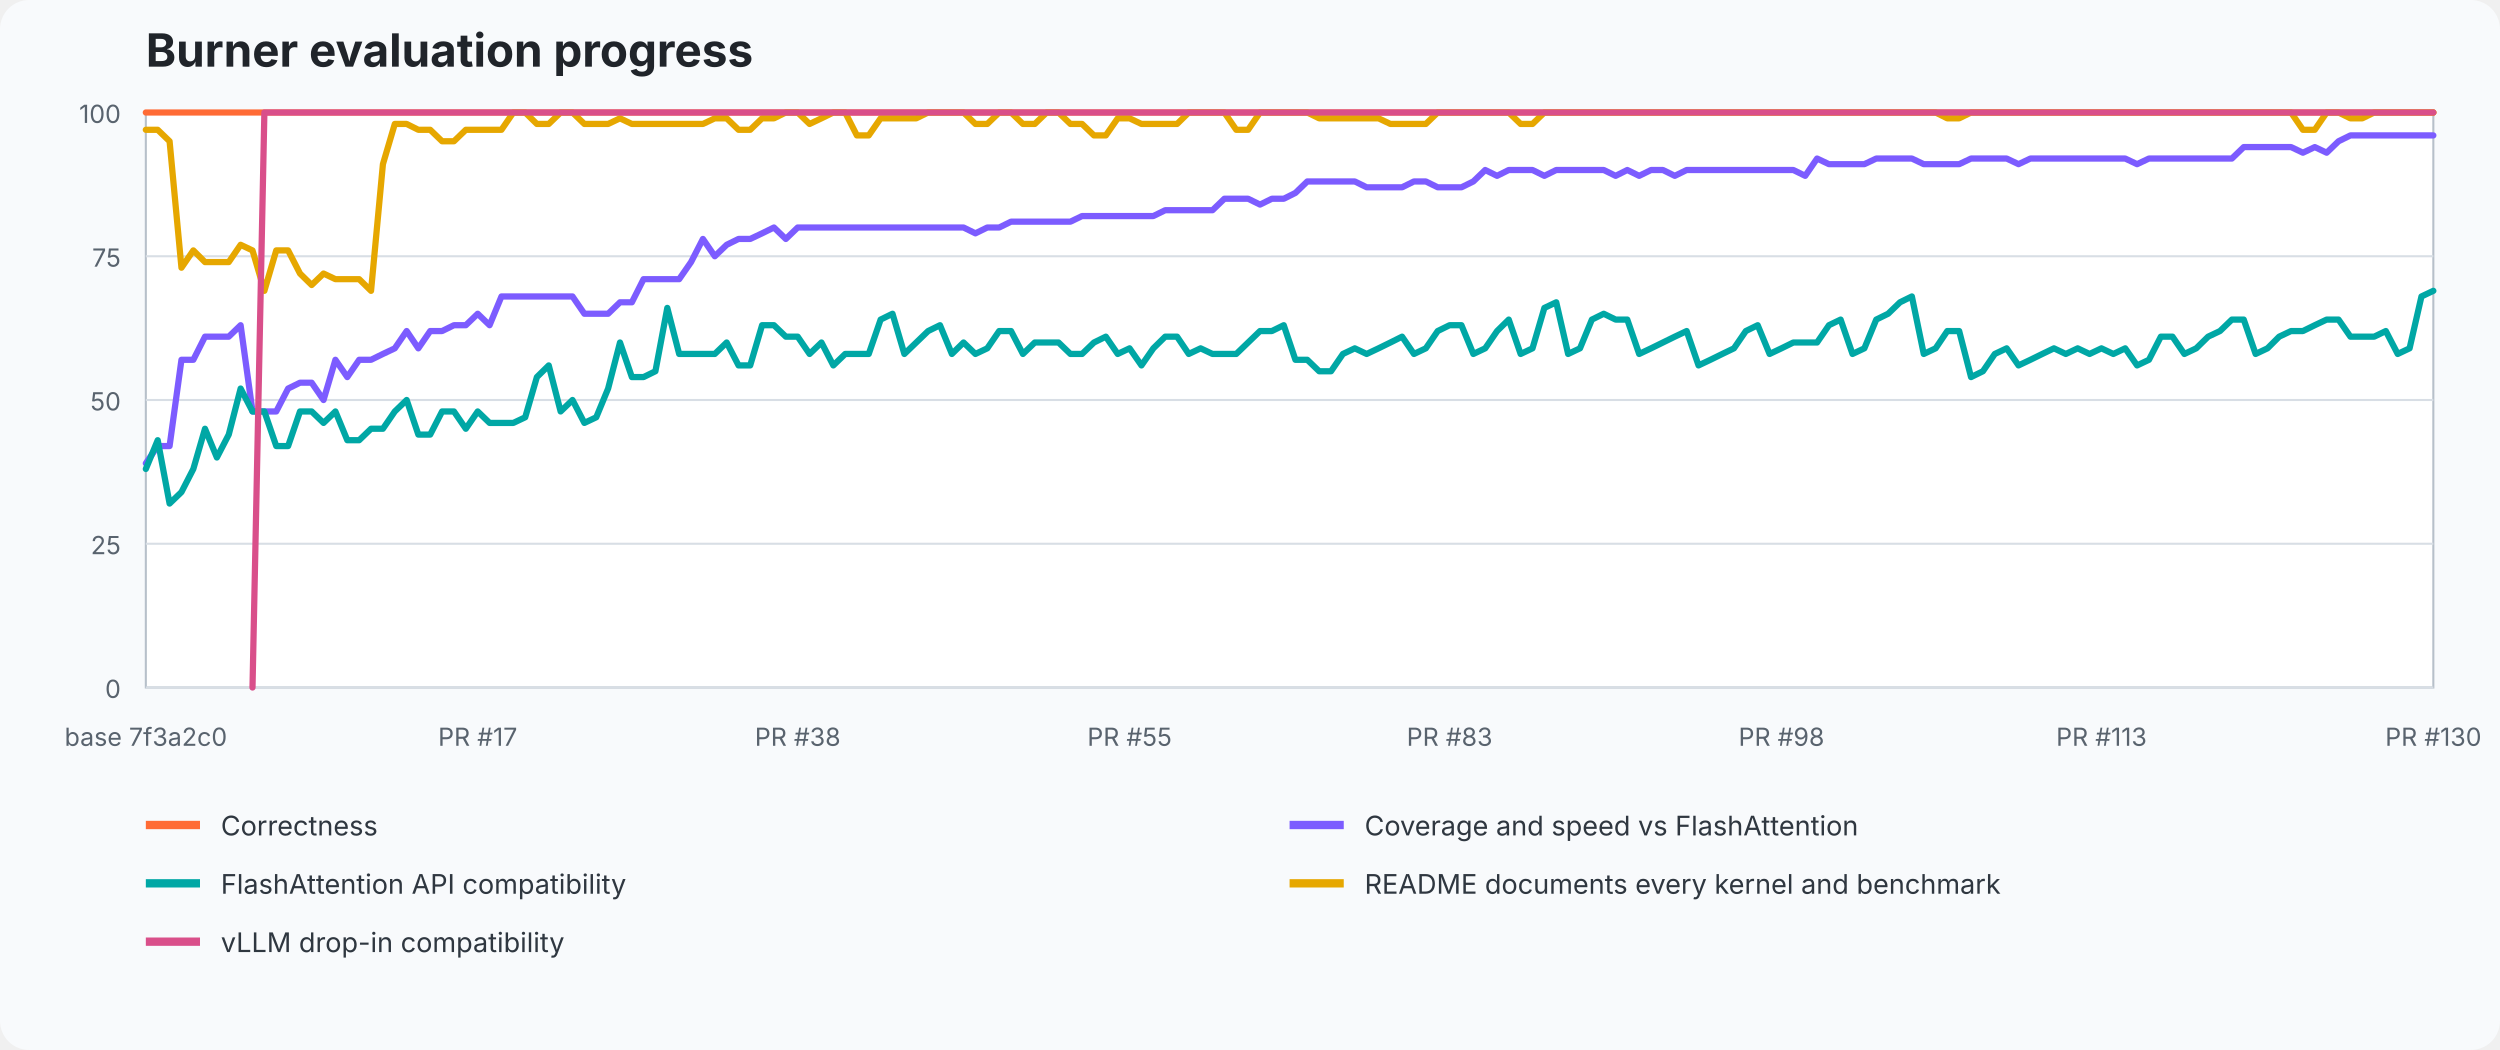
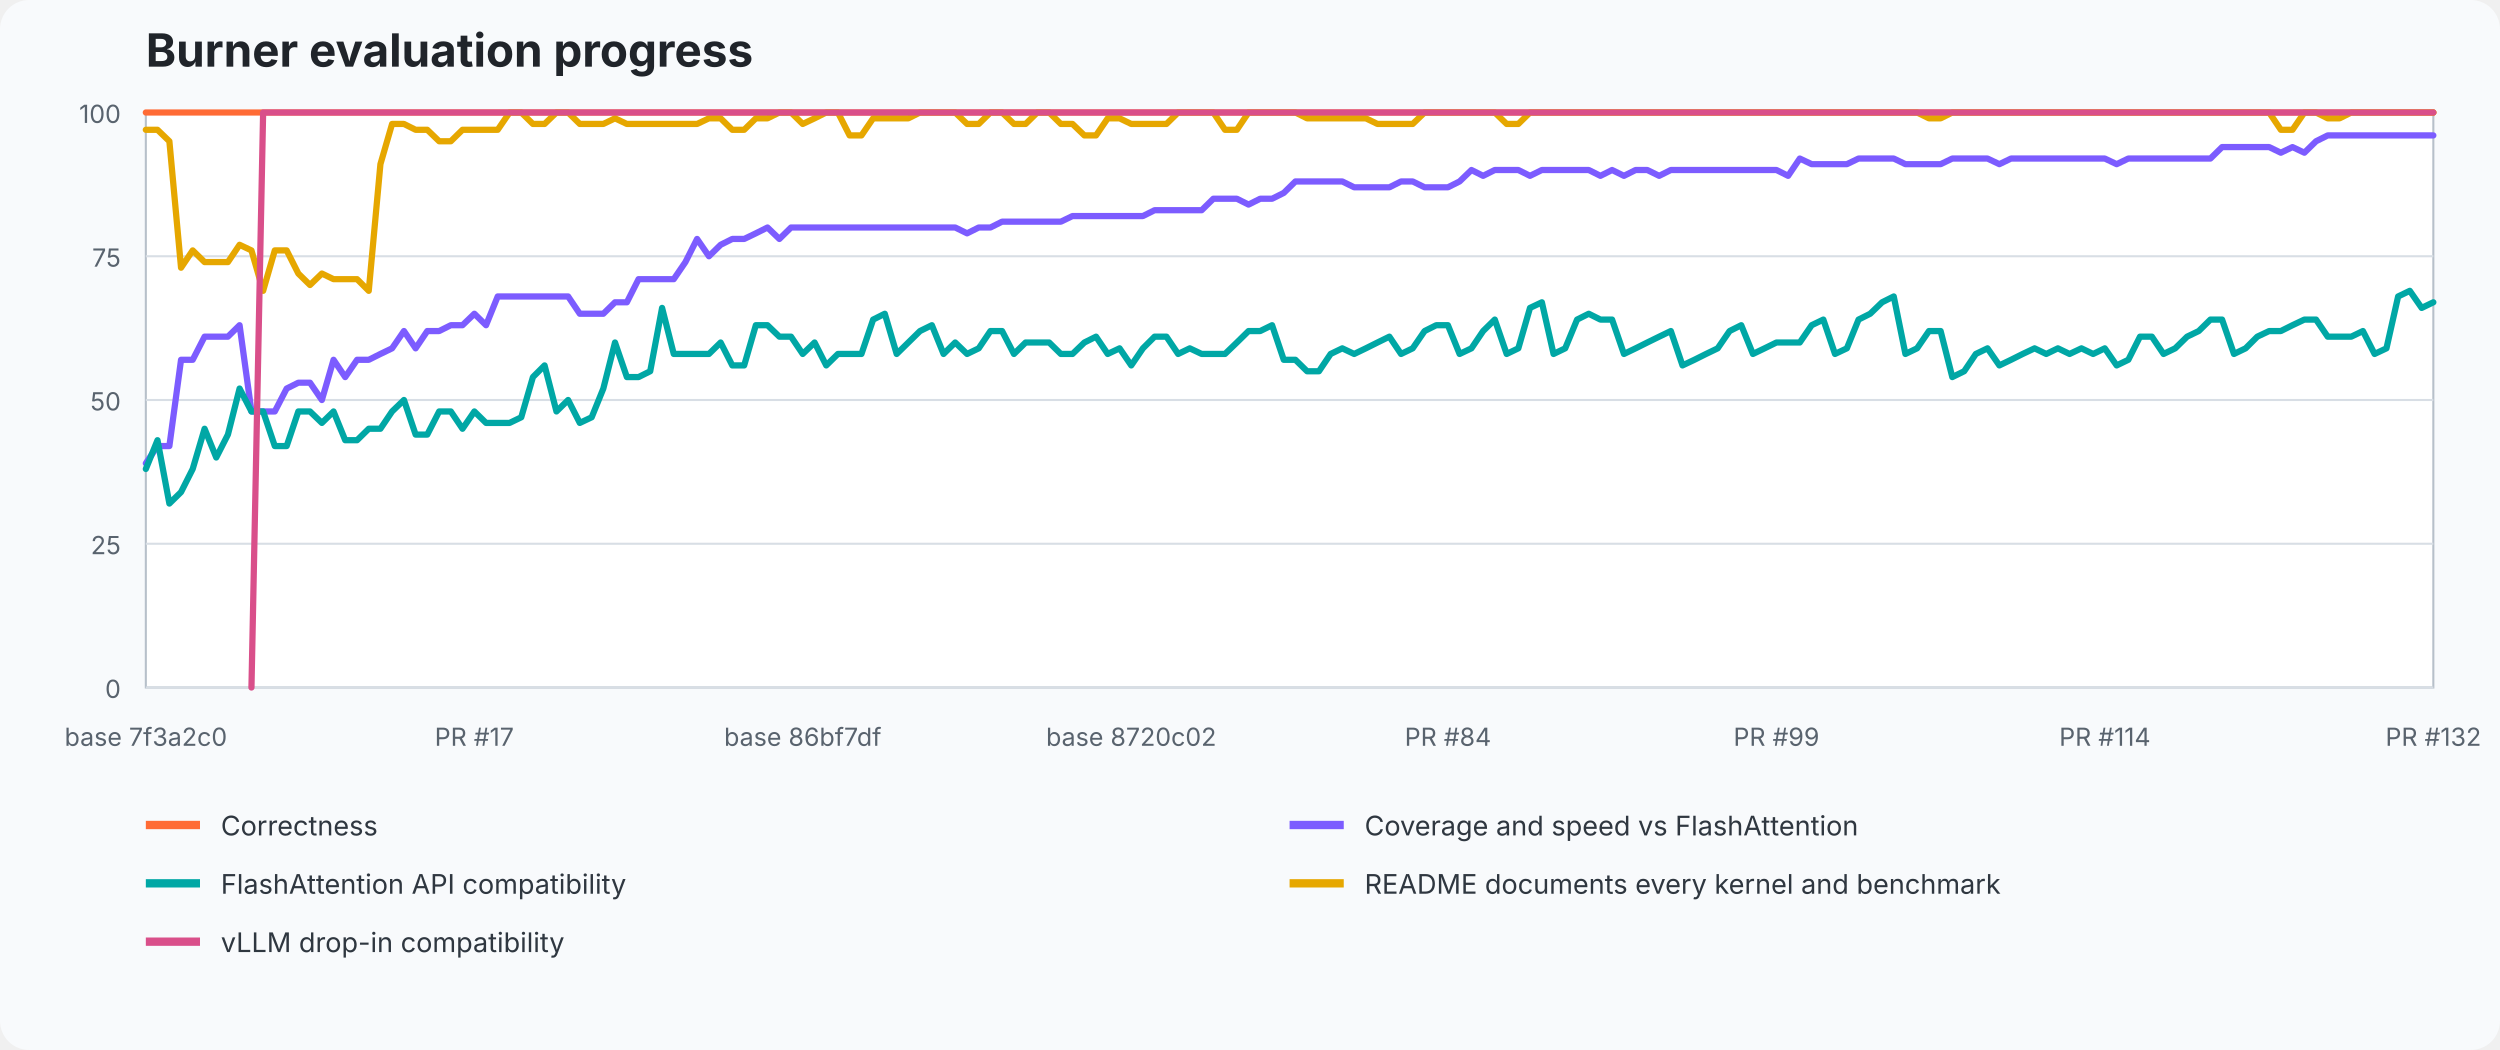
<svg xmlns="http://www.w3.org/2000/svg" width="1200" height="504" viewBox="0 0 1200 504" role="img" aria-labelledby="title desc">
  <style>text{font-family:ui-sans-serif,system-ui,-apple-system,BlinkMacSystemFont,"Segoe UI",sans-serif}.title{font-size:22px;font-weight:700;fill:#20242a}.axis{font-size:12px;fill:#59636e}.legend{font-size:13px;fill:#2f3740}.grid{stroke:#d8dee5;stroke-width:1}.plot{fill:#fff;stroke:#b7c0ca}</style>
  <rect width="100%" height="100%" fill="#f8fafc" rx="14" />
  <text x="70" y="32" class="title">Burner evaluation progress</text>
  <rect x="70" y="54" width="1098" height="276" class="plot" />
  <line x1="70" y1="330" x2="1168" y2="330" class="grid" />
  <text x="58" y="335" text-anchor="end" class="axis">0</text>
  <line x1="70" y1="261" x2="1168" y2="261" class="grid" />
  <text x="58" y="266" text-anchor="end" class="axis">25</text>
  <line x1="70" y1="192" x2="1168" y2="192" class="grid" />
  <text x="58" y="197" text-anchor="end" class="axis">50</text>
  <line x1="70" y1="123" x2="1168" y2="123" class="grid" />
  <text x="58" y="128" text-anchor="end" class="axis">75</text>
  <line x1="70" y1="54" x2="1168" y2="54" class="grid" />
  <text x="58" y="59" text-anchor="end" class="axis">100</text>
-   <polyline points="70.0,54.0 75.7,54.0 81.4,54.0 87.1,54.0 92.8,54.0 98.4,54.0 104.1,54.0 109.8,54.0 115.5,54.0 121.2,54.0 126.9,54.0 132.6,54.0 138.3,54.0 144.0,54.0 149.6,54.0 155.3,54.0 161.0,54.0 166.7,54.0 172.4,54.0 178.1,54.0 183.8,54.0 189.5,54.0 195.2,54.0 200.8,54.0 206.5,54.0 212.2,54.0 217.9,54.0 223.6,54.0 229.3,54.0 235.0,54.0 240.7,54.0 246.4,54.0 252.1,54.0 257.7,54.0 263.4,54.0 269.1,54.0 274.8,54.0 280.5,54.0 286.2,54.0 291.9,54.0 297.6,54.0 303.3,54.0 308.9,54.0 314.6,54.0 320.3,54.0 326.0,54.0 331.7,54.0 337.4,54.0 343.1,54.0 348.8,54.0 354.5,54.0 360.1,54.0 365.8,54.0 371.5,54.0 377.2,54.0 382.9,54.0 388.6,54.0 394.3,54.0 400.0,54.0 405.7,54.0 411.3,54.0 417.0,54.0 422.7,54.0 428.4,54.0 434.1,54.0 439.8,54.0 445.5,54.0 451.2,54.0 456.9,54.0 462.5,54.0 468.2,54.0 473.9,54.0 479.6,54.0 485.3,54.0 491.0,54.0 496.7,54.0 502.4,54.0 508.1,54.0 513.8,54.0 519.4,54.0 525.1,54.0 530.8,54.0 536.5,54.0 542.2,54.0 547.9,54.0 553.6,54.0 559.3,54.0 565.0,54.0 570.6,54.0 576.3,54.0 582.0,54.0 587.7,54.0 593.4,54.0 599.1,54.0 604.8,54.0 610.5,54.0 616.2,54.0 621.8,54.0 627.5,54.0 633.2,54.0 638.9,54.0 644.6,54.0 650.3,54.0 656.0,54.0 661.7,54.0 667.4,54.0 673.0,54.0 678.7,54.0 684.4,54.0 690.1,54.0 695.8,54.0 701.5,54.0 707.2,54.0 712.9,54.0 718.6,54.0 724.2,54.0 729.9,54.0 735.6,54.0 741.3,54.0 747.0,54.0 752.7,54.0 758.4,54.0 764.1,54.0 769.8,54.0 775.5,54.0 781.1,54.0 786.8,54.0 792.5,54.0 798.2,54.0 803.9,54.0 809.6,54.0 815.3,54.0 821.0,54.0 826.7,54.0 832.3,54.0 838.0,54.0 843.7,54.0 849.4,54.0 855.1,54.0 860.8,54.0 866.5,54.0 872.2,54.0 877.9,54.0 883.5,54.0 889.2,54.0 894.9,54.0 900.6,54.0 906.3,54.0 912.0,54.0 917.7,54.0 923.4,54.0 929.1,54.0 934.7,54.0 940.4,54.0 946.1,54.0 951.8,54.0 957.5,54.0 963.2,54.0 968.9,54.0 974.6,54.0 980.3,54.0 985.9,54.0 991.6,54.0 997.3,54.0 1003.0,54.0 1008.7,54.0 1014.4,54.0 1020.1,54.0 1025.8,54.0 1031.5,54.0 1037.2,54.0 1042.8,54.0 1048.5,54.0 1054.2,54.0 1059.9,54.0 1065.6,54.0 1071.3,54.0 1077.0,54.0 1082.7,54.0 1088.4,54.0 1094.0,54.0 1099.7,54.0 1105.4,54.0 1111.1,54.0 1116.8,54.0 1122.5,54.0 1128.2,54.0 1133.9,54.0 1139.6,54.0 1145.2,54.0 1150.9,54.0 1156.6,54.0 1162.3,54.0 1168.0,54.0" fill="none" stroke="#ff6b35" stroke-width="3" stroke-linejoin="round" stroke-linecap="round" />
-   <polyline points="70.0,222.4 75.7,214.1 81.4,214.1 87.1,172.7 92.8,172.7 98.4,161.6 104.1,161.6 109.8,161.6 115.5,156.1 121.2,197.5 126.9,197.5 132.6,197.5 138.3,186.5 144.0,183.7 149.6,183.7 155.3,192.0 161.0,172.7 166.7,181.0 172.4,172.7 178.1,172.7 183.8,169.9 189.5,167.2 195.2,158.9 200.8,167.2 206.5,158.9 212.2,158.9 217.9,156.1 223.6,156.1 229.3,150.6 235.0,156.1 240.7,142.3 246.4,142.3 252.1,142.3 257.7,142.3 263.4,142.3 269.1,142.3 274.8,142.3 280.5,150.6 286.2,150.6 291.9,150.6 297.6,145.1 303.3,145.1 308.9,134.0 314.6,134.0 320.3,134.0 326.0,134.0 331.7,125.8 337.4,114.7 343.1,123.0 348.8,117.5 354.5,114.7 360.1,114.7 365.8,112.0 371.5,109.2 377.2,114.7 382.9,109.2 388.6,109.2 394.3,109.2 400.0,109.2 405.7,109.2 411.3,109.2 417.0,109.2 422.7,109.2 428.4,109.2 434.1,109.2 439.8,109.2 445.5,109.2 451.2,109.2 456.9,109.2 462.5,109.2 468.2,112.0 473.9,109.2 479.6,109.2 485.3,106.4 491.0,106.4 496.7,106.4 502.4,106.4 508.1,106.4 513.8,106.4 519.4,103.7 525.1,103.7 530.8,103.7 536.5,103.7 542.2,103.7 547.9,103.7 553.6,103.7 559.3,100.9 565.0,100.9 570.6,100.9 576.3,100.9 582.0,100.9 587.7,95.4 593.4,95.4 599.1,95.4 604.8,98.2 610.5,95.4 616.2,95.4 621.8,92.6 627.5,87.1 633.2,87.1 638.9,87.1 644.6,87.1 650.3,87.1 656.0,89.9 661.7,89.9 667.4,89.9 673.0,89.9 678.7,87.1 684.4,87.1 690.1,89.9 695.8,89.9 701.5,89.9 707.2,87.1 712.9,81.6 718.6,84.4 724.2,81.6 729.9,81.6 735.6,81.6 741.3,84.4 747.0,81.6 752.7,81.6 758.4,81.6 764.1,81.6 769.8,81.6 775.5,84.4 781.1,81.6 786.8,84.4 792.5,81.6 798.2,81.6 803.9,84.4 809.6,81.6 815.3,81.6 821.0,81.6 826.7,81.6 832.3,81.6 838.0,81.6 843.7,81.6 849.4,81.6 855.1,81.6 860.8,81.6 866.5,84.4 872.2,76.1 877.9,78.8 883.5,78.8 889.2,78.8 894.9,78.8 900.6,76.1 906.3,76.1 912.0,76.1 917.7,76.1 923.4,78.8 929.1,78.8 934.7,78.8 940.4,78.8 946.1,76.1 951.8,76.1 957.5,76.1 963.2,76.1 968.9,78.8 974.6,76.1 980.3,76.1 985.9,76.1 991.6,76.1 997.3,76.1 1003.0,76.1 1008.7,76.1 1014.4,76.1 1020.1,76.1 1025.8,78.8 1031.5,76.1 1037.2,76.1 1042.8,76.1 1048.5,76.1 1054.2,76.1 1059.9,76.1 1065.6,76.1 1071.3,76.1 1077.0,70.6 1082.7,70.6 1088.4,70.6 1094.0,70.6 1099.7,70.6 1105.4,73.3 1111.1,70.6 1116.8,73.3 1122.5,67.8 1128.2,65.0 1133.9,65.0 1139.6,65.0 1145.2,65.0 1150.9,65.0 1156.6,65.0 1162.3,65.0 1168.0,65.0" fill="none" stroke="#7c5cff" stroke-width="3" stroke-linejoin="round" stroke-linecap="round" />
-   <polyline points="70.0,225.1 75.7,211.3 81.4,241.7 87.1,236.2 92.8,225.1 98.4,205.8 104.1,219.6 109.8,208.6 115.5,186.5 121.2,197.5 126.9,197.5 132.6,214.1 138.3,214.1 144.0,197.5 149.6,197.5 155.3,203.0 161.0,197.5 166.7,211.3 172.4,211.3 178.1,205.8 183.8,205.8 189.5,197.5 195.2,192.0 200.8,208.6 206.5,208.6 212.2,197.5 217.9,197.5 223.6,205.8 229.3,197.5 235.0,203.0 240.7,203.0 246.4,203.0 252.1,200.3 257.7,181.0 263.4,175.4 269.1,197.5 274.8,192.0 280.5,203.0 286.2,200.3 291.9,186.5 297.6,164.4 303.3,181.0 308.9,181.0 314.6,178.2 320.3,147.8 326.0,169.9 331.7,169.9 337.4,169.9 343.1,169.9 348.8,164.4 354.5,175.4 360.1,175.4 365.8,156.1 371.5,156.1 377.2,161.6 382.9,161.6 388.6,169.9 394.3,164.4 400.0,175.4 405.7,169.9 411.3,169.9 417.0,169.9 422.7,153.4 428.4,150.6 434.1,169.9 439.8,164.4 445.5,158.9 451.2,156.1 456.9,169.9 462.5,164.4 468.2,169.9 473.9,167.2 479.6,158.9 485.3,158.9 491.0,169.9 496.7,164.4 502.4,164.4 508.1,164.4 513.8,169.9 519.4,169.9 525.1,164.4 530.8,161.6 536.5,169.9 542.2,167.2 547.9,175.4 553.6,167.2 559.3,161.6 565.0,161.6 570.6,169.9 576.3,167.2 582.0,169.9 587.7,169.9 593.4,169.9 599.1,164.4 604.8,158.9 610.5,158.9 616.2,156.1 621.8,172.7 627.5,172.7 633.2,178.2 638.9,178.2 644.6,169.9 650.3,167.2 656.0,169.9 661.7,167.2 667.4,164.4 673.0,161.6 678.7,169.9 684.4,167.2 690.1,158.9 695.8,156.1 701.5,156.1 707.2,169.9 712.9,167.2 718.6,158.9 724.2,153.4 729.9,169.9 735.6,167.2 741.3,147.8 747.0,145.1 752.7,169.9 758.4,167.2 764.1,153.4 769.8,150.6 775.5,153.4 781.1,153.4 786.8,169.9 792.5,167.2 798.2,164.4 803.9,161.6 809.6,158.9 815.3,175.4 821.0,172.7 826.7,169.9 832.3,167.2 838.0,158.9 843.7,156.1 849.4,169.9 855.1,167.2 860.8,164.4 866.5,164.4 872.2,164.4 877.9,156.1 883.5,153.4 889.2,169.9 894.9,167.2 900.6,153.4 906.3,150.6 912.0,145.1 917.7,142.3 923.4,169.9 929.1,167.2 934.7,158.9 940.4,158.9 946.1,181.0 951.8,178.2 957.5,169.9 963.2,167.2 968.9,175.4 974.6,172.7 980.3,169.9 985.9,167.2 991.6,169.9 997.3,167.2 1003.0,169.9 1008.7,167.2 1014.4,169.9 1020.1,167.2 1025.8,175.4 1031.5,172.7 1037.2,161.6 1042.8,161.6 1048.5,169.9 1054.2,167.2 1059.9,161.6 1065.6,158.9 1071.3,153.4 1077.0,153.4 1082.7,169.9 1088.4,167.2 1094.0,161.6 1099.7,158.9 1105.4,158.9 1111.1,156.1 1116.8,153.4 1122.5,153.4 1128.2,161.6 1133.9,161.6 1139.6,161.6 1145.2,158.9 1150.9,169.9 1156.6,167.2 1162.3,142.3 1168.0,139.6" fill="none" stroke="#00a7a5" stroke-width="3" stroke-linejoin="round" stroke-linecap="round" />
-   <polyline points="70.0,62.3 75.7,62.3 81.4,67.8 87.1,128.5 92.8,120.2 98.4,125.8 104.1,125.8 109.8,125.8 115.5,117.5 121.2,120.2 126.9,139.6 132.6,120.2 138.3,120.2 144.0,131.3 149.6,136.8 155.3,131.3 161.0,134.0 166.7,134.0 172.4,134.0 178.1,139.6 183.8,78.8 189.5,59.5 195.2,59.5 200.8,62.3 206.5,62.3 212.2,67.8 217.9,67.8 223.6,62.3 229.3,62.3 235.0,62.3 240.7,62.3 246.4,54.0 252.1,54.0 257.7,59.5 263.4,59.5 269.1,54.0 274.8,54.0 280.5,59.5 286.2,59.5 291.9,59.5 297.6,56.8 303.3,59.5 308.9,59.5 314.6,59.5 320.3,59.5 326.0,59.5 331.7,59.5 337.4,59.5 343.1,56.8 348.8,56.8 354.5,62.3 360.1,62.3 365.8,56.8 371.5,56.8 377.2,54.0 382.9,54.0 388.6,59.5 394.3,56.8 400.0,54.0 405.7,54.0 411.3,65.0 417.0,65.0 422.7,56.8 428.4,56.8 434.1,56.8 439.8,56.8 445.5,54.0 451.2,54.0 456.9,54.0 462.5,54.0 468.2,59.5 473.9,59.5 479.6,54.0 485.3,54.0 491.0,59.5 496.7,59.5 502.4,54.0 508.1,54.0 513.8,59.5 519.4,59.5 525.1,65.0 530.8,65.0 536.5,56.8 542.2,56.8 547.9,59.5 553.6,59.5 559.3,59.5 565.0,59.5 570.6,54.0 576.3,54.0 582.0,54.0 587.7,54.0 593.4,62.3 599.1,62.3 604.8,54.0 610.5,54.0 616.2,54.0 621.8,54.0 627.5,54.0 633.2,56.8 638.9,56.8 644.6,56.8 650.3,56.8 656.0,56.8 661.7,56.8 667.4,59.5 673.0,59.5 678.7,59.5 684.4,59.5 690.1,54.0 695.8,54.0 701.5,54.0 707.2,54.0 712.9,54.0 718.6,54.0 724.2,54.0 729.9,59.5 735.6,59.5 741.3,54.0 747.0,54.0 752.7,54.0 758.4,54.0 764.1,54.0 769.8,54.0 775.5,54.0 781.1,54.0 786.8,54.0 792.5,54.0 798.2,54.0 803.9,54.0 809.6,54.0 815.3,54.0 821.0,54.0 826.7,54.0 832.3,54.0 838.0,54.0 843.7,54.0 849.4,54.0 855.1,54.0 860.8,54.0 866.5,54.0 872.2,54.0 877.9,54.0 883.5,54.0 889.2,54.0 894.9,54.0 900.6,54.0 906.3,54.0 912.0,54.0 917.7,54.0 923.4,54.0 929.1,54.0 934.7,56.8 940.4,56.8 946.1,54.0 951.8,54.0 957.5,54.0 963.2,54.0 968.9,54.0 974.6,54.0 980.3,54.0 985.9,54.0 991.6,54.0 997.3,54.0 1003.0,54.0 1008.7,54.0 1014.4,54.0 1020.1,54.0 1025.8,54.0 1031.5,54.0 1037.2,54.0 1042.8,54.0 1048.5,54.0 1054.2,54.0 1059.9,54.0 1065.6,54.0 1071.3,54.0 1077.0,54.0 1082.7,54.0 1088.4,54.0 1094.0,54.0 1099.7,54.0 1105.4,62.3 1111.1,62.3 1116.8,54.0 1122.5,54.0 1128.2,56.8 1133.9,56.8 1139.6,54.0 1145.2,54.0 1150.9,54.0 1156.6,54.0 1162.3,54.0 1168.0,54.0" fill="none" stroke="#e6a700" stroke-width="3" stroke-linejoin="round" stroke-linecap="round" />
-   <polyline points="121.2,330.0 126.9,54.0 132.6,54.0 138.3,54.0 144.0,54.0 149.6,54.0 155.3,54.0 161.0,54.0 166.7,54.0 172.4,54.0 178.1,54.0 183.8,54.0 189.5,54.0 195.2,54.0 200.8,54.0 206.5,54.0 212.2,54.0 217.9,54.0 223.6,54.0 229.3,54.0 235.0,54.0 240.7,54.0 246.4,54.0 252.1,54.0 257.7,54.0 263.4,54.0 269.1,54.0 274.8,54.0 280.5,54.0 286.2,54.0 291.9,54.0 297.6,54.0 303.3,54.0 308.9,54.0 314.6,54.0 320.3,54.0 326.0,54.0 331.7,54.0 337.4,54.0 343.1,54.0 348.8,54.0 354.5,54.0 360.1,54.0 365.8,54.0 371.5,54.0 377.2,54.0 382.9,54.0 388.6,54.0 394.3,54.0 400.0,54.0 405.7,54.0 411.3,54.0 417.0,54.0 422.7,54.0 428.4,54.0 434.1,54.0 439.8,54.0 445.5,54.0 451.2,54.0 456.9,54.0 462.5,54.0 468.2,54.0 473.9,54.0 479.6,54.0 485.3,54.0 491.0,54.0 496.7,54.0 502.4,54.0 508.1,54.0 513.8,54.0 519.4,54.0 525.1,54.0 530.8,54.0 536.5,54.0 542.2,54.0 547.9,54.0 553.6,54.0 559.3,54.0 565.0,54.0 570.6,54.0 576.3,54.0 582.0,54.0 587.7,54.0 593.4,54.0 599.1,54.0 604.8,54.0 610.5,54.0 616.2,54.0 621.8,54.0 627.5,54.0 633.2,54.0 638.9,54.0 644.6,54.0 650.3,54.0 656.0,54.0 661.7,54.0 667.4,54.0 673.0,54.0 678.7,54.0 684.4,54.0 690.1,54.0 695.8,54.0 701.5,54.0 707.2,54.0 712.9,54.0 718.6,54.0 724.2,54.0 729.9,54.0 735.6,54.0 741.3,54.0 747.0,54.0 752.7,54.0 758.4,54.0 764.1,54.0 769.8,54.0 775.5,54.0 781.1,54.0 786.8,54.0 792.5,54.0 798.2,54.0 803.9,54.0 809.6,54.0 815.3,54.0 821.0,54.0 826.7,54.0 832.3,54.0 838.0,54.0 843.7,54.0 849.4,54.0 855.1,54.0 860.8,54.0 866.5,54.0 872.2,54.0 877.9,54.0 883.5,54.0 889.2,54.0 894.9,54.0 900.6,54.0 906.3,54.0 912.0,54.0 917.7,54.0 923.4,54.0 929.1,54.0 934.7,54.0 940.4,54.0 946.1,54.0 951.8,54.0 957.5,54.0 963.2,54.0 968.9,54.0 974.6,54.0 980.3,54.0 985.9,54.0 991.6,54.0 997.3,54.0 1003.0,54.0 1008.7,54.0 1014.4,54.0 1020.1,54.0 1025.8,54.0 1031.5,54.0 1037.2,54.0 1042.8,54.0 1048.5,54.0 1054.2,54.0 1059.9,54.0 1065.6,54.0 1071.3,54.0 1077.0,54.0 1082.7,54.0 1088.4,54.0 1094.0,54.0 1099.7,54.0 1105.4,54.0 1111.1,54.0 1116.8,54.0 1122.5,54.0 1128.2,54.0 1133.9,54.0 1139.6,54.0 1145.2,54.0 1150.9,54.0 1156.6,54.0 1162.3,54.0 1168.0,54.0" fill="none" stroke="#d94f8a" stroke-width="3" stroke-linejoin="round" stroke-linecap="round" />
+   <polyline points="70.0,54.0 75.6,54.0 81.3,54.0 86.9,54.0 92.5,54.0 98.2,54.0 103.8,54.0 109.4,54.0 115.0,54.0 120.7,54.0 126.3,54.0 131.9,54.0 137.6,54.0 143.2,54.0 148.8,54.0 154.5,54.0 160.1,54.0 165.7,54.0 171.4,54.0 177.0,54.0 182.6,54.0 188.2,54.0 193.9,54.0 199.5,54.0 205.1,54.0 210.8,54.0 216.4,54.0 222.0,54.0 227.7,54.0 233.3,54.0 238.9,54.0 244.6,54.0 250.2,54.0 255.8,54.0 261.4,54.0 267.1,54.0 272.7,54.0 278.3,54.0 284.0,54.0 289.6,54.0 295.2,54.0 300.9,54.0 306.5,54.0 312.1,54.0 317.8,54.0 323.4,54.0 329.0,54.0 334.6,54.0 340.3,54.0 345.9,54.0 351.5,54.0 357.2,54.0 362.8,54.0 368.4,54.0 374.1,54.0 379.7,54.0 385.3,54.0 391.0,54.0 396.6,54.0 402.2,54.0 407.8,54.0 413.5,54.0 419.1,54.0 424.7,54.0 430.4,54.0 436.0,54.0 441.6,54.0 447.3,54.0 452.9,54.0 458.5,54.0 464.2,54.0 469.8,54.0 475.4,54.0 481.0,54.0 486.7,54.0 492.3,54.0 497.9,54.0 503.6,54.0 509.2,54.0 514.8,54.0 520.5,54.0 526.1,54.0 531.7,54.0 537.4,54.0 543.0,54.0 548.6,54.0 554.2,54.0 559.9,54.0 565.5,54.0 571.1,54.0 576.8,54.0 582.4,54.0 588.0,54.0 593.7,54.0 599.3,54.0 604.9,54.0 610.6,54.0 616.2,54.0 621.8,54.0 627.4,54.0 633.1,54.0 638.7,54.0 644.3,54.0 650.0,54.0 655.6,54.0 661.2,54.0 666.9,54.0 672.5,54.0 678.1,54.0 683.8,54.0 689.4,54.0 695.0,54.0 700.6,54.0 706.3,54.0 711.9,54.0 717.5,54.0 723.2,54.0 728.8,54.0 734.4,54.0 740.1,54.0 745.7,54.0 751.3,54.0 757.0,54.0 762.6,54.0 768.2,54.0 773.8,54.0 779.5,54.0 785.1,54.0 790.7,54.0 796.4,54.0 802.0,54.0 807.6,54.0 813.3,54.0 818.9,54.0 824.5,54.0 830.2,54.0 835.8,54.0 841.4,54.0 847.0,54.0 852.7,54.0 858.3,54.0 863.9,54.0 869.6,54.0 875.2,54.0 880.8,54.0 886.5,54.0 892.1,54.0 897.7,54.0 903.4,54.0 909.0,54.0 914.6,54.0 920.2,54.0 925.9,54.0 931.5,54.0 937.1,54.0 942.8,54.0 948.4,54.0 954.0,54.0 959.7,54.0 965.3,54.0 970.9,54.0 976.6,54.0 982.2,54.0 987.8,54.0 993.4,54.0 999.1,54.0 1004.7,54.0 1010.3,54.0 1016.0,54.0 1021.6,54.0 1027.2,54.0 1032.9,54.0 1038.5,54.0 1044.1,54.0 1049.8,54.0 1055.4,54.0 1061.0,54.0 1066.6,54.0 1072.3,54.0 1077.9,54.0 1083.5,54.0 1089.2,54.0 1094.8,54.0 1100.4,54.0 1106.1,54.0 1111.7,54.0 1117.3,54.0 1123.0,54.0 1128.6,54.0 1134.2,54.0 1139.8,54.0 1145.5,54.0 1151.1,54.0 1156.7,54.0 1162.4,54.0 1168.0,54.0" fill="none" stroke="#ff6b35" stroke-width="3" stroke-linejoin="round" stroke-linecap="round" />
+   <polyline points="70.0,222.4 75.6,214.1 81.3,214.1 86.9,172.7 92.5,172.7 98.2,161.6 103.8,161.6 109.4,161.6 115.0,156.1 120.7,197.5 126.3,197.5 131.9,197.5 137.6,186.5 143.2,183.7 148.8,183.7 154.5,192.0 160.1,172.7 165.7,181.0 171.4,172.7 177.0,172.7 182.6,169.9 188.2,167.2 193.9,158.9 199.5,167.2 205.1,158.9 210.8,158.9 216.4,156.1 222.0,156.1 227.7,150.6 233.3,156.1 238.9,142.3 244.6,142.3 250.2,142.3 255.8,142.3 261.4,142.3 267.1,142.3 272.7,142.3 278.3,150.6 284.0,150.6 289.6,150.6 295.2,145.1 300.9,145.1 306.5,134.0 312.1,134.0 317.8,134.0 323.4,134.0 329.0,125.8 334.6,114.7 340.3,123.0 345.9,117.5 351.5,114.7 357.2,114.7 362.8,112.0 368.4,109.2 374.1,114.7 379.7,109.2 385.3,109.2 391.0,109.2 396.6,109.2 402.2,109.2 407.8,109.2 413.5,109.2 419.1,109.2 424.7,109.2 430.4,109.2 436.0,109.2 441.6,109.2 447.3,109.2 452.9,109.2 458.5,109.2 464.2,112.0 469.8,109.2 475.4,109.2 481.0,106.4 486.7,106.4 492.3,106.4 497.9,106.4 503.6,106.4 509.2,106.4 514.8,103.7 520.5,103.7 526.1,103.7 531.7,103.7 537.4,103.7 543.0,103.7 548.6,103.7 554.2,100.9 559.9,100.9 565.5,100.9 571.1,100.9 576.8,100.9 582.4,95.4 588.0,95.4 593.7,95.4 599.3,98.2 604.9,95.4 610.6,95.4 616.2,92.6 621.8,87.1 627.4,87.1 633.1,87.1 638.7,87.1 644.3,87.1 650.0,89.9 655.6,89.9 661.2,89.9 666.9,89.9 672.5,87.1 678.1,87.1 683.8,89.9 689.4,89.9 695.0,89.9 700.6,87.1 706.3,81.6 711.9,84.4 717.5,81.6 723.2,81.6 728.8,81.6 734.4,84.4 740.1,81.6 745.7,81.6 751.3,81.6 757.0,81.6 762.6,81.6 768.2,84.4 773.8,81.6 779.5,84.4 785.1,81.6 790.7,81.6 796.4,84.4 802.0,81.6 807.6,81.6 813.3,81.6 818.9,81.6 824.5,81.6 830.2,81.6 835.8,81.6 841.4,81.6 847.0,81.6 852.7,81.6 858.3,84.4 863.9,76.1 869.6,78.8 875.2,78.8 880.8,78.8 886.5,78.8 892.1,76.1 897.7,76.1 903.4,76.1 909.0,76.1 914.6,78.8 920.2,78.8 925.9,78.8 931.5,78.8 937.1,76.1 942.8,76.1 948.4,76.1 954.0,76.1 959.7,78.8 965.3,76.1 970.9,76.1 976.6,76.1 982.2,76.1 987.8,76.1 993.4,76.1 999.1,76.1 1004.7,76.1 1010.3,76.1 1016.0,78.8 1021.6,76.1 1027.2,76.1 1032.9,76.1 1038.5,76.1 1044.1,76.1 1049.8,76.1 1055.4,76.1 1061.0,76.1 1066.6,70.6 1072.3,70.6 1077.9,70.6 1083.5,70.6 1089.2,70.6 1094.8,73.3 1100.4,70.6 1106.1,73.3 1111.7,67.8 1117.3,65.0 1123.0,65.0 1128.6,65.0 1134.2,65.0 1139.8,65.0 1145.5,65.0 1151.1,65.0 1156.7,65.0 1162.4,65.0 1168.0,65.0" fill="none" stroke="#7c5cff" stroke-width="3" stroke-linejoin="round" stroke-linecap="round" />
+   <polyline points="70.0,225.1 75.6,211.3 81.3,241.7 86.9,236.2 92.5,225.1 98.2,205.8 103.8,219.6 109.4,208.6 115.0,186.5 120.7,197.5 126.3,197.5 131.9,214.1 137.6,214.1 143.2,197.5 148.8,197.5 154.5,203.0 160.1,197.5 165.7,211.3 171.4,211.3 177.0,205.8 182.6,205.8 188.2,197.5 193.9,192.0 199.5,208.6 205.1,208.6 210.8,197.5 216.4,197.5 222.0,205.8 227.7,197.5 233.3,203.0 238.9,203.0 244.6,203.0 250.2,200.3 255.8,181.0 261.4,175.4 267.1,197.5 272.7,192.0 278.3,203.0 284.0,200.3 289.6,186.5 295.2,164.4 300.9,181.0 306.5,181.0 312.1,178.2 317.8,147.8 323.4,169.9 329.0,169.9 334.6,169.9 340.3,169.9 345.9,164.4 351.5,175.4 357.2,175.4 362.8,156.1 368.4,156.1 374.1,161.6 379.7,161.6 385.3,169.9 391.0,164.4 396.6,175.4 402.2,169.9 407.8,169.9 413.5,169.9 419.1,153.4 424.7,150.6 430.4,169.9 436.0,164.4 441.6,158.9 447.3,156.1 452.9,169.9 458.5,164.4 464.2,169.9 469.8,167.2 475.4,158.9 481.0,158.9 486.7,169.9 492.3,164.4 497.9,164.4 503.6,164.4 509.2,169.9 514.8,169.9 520.5,164.4 526.1,161.6 531.7,169.9 537.4,167.2 543.0,175.4 548.6,167.2 554.2,161.6 559.9,161.6 565.5,169.9 571.1,167.2 576.8,169.9 582.4,169.9 588.0,169.9 593.7,164.4 599.3,158.9 604.9,158.9 610.6,156.1 616.2,172.7 621.8,172.7 627.4,178.2 633.1,178.2 638.7,169.9 644.3,167.2 650.0,169.9 655.6,167.2 661.2,164.4 666.9,161.6 672.5,169.9 678.1,167.2 683.8,158.9 689.4,156.1 695.0,156.1 700.6,169.9 706.3,167.2 711.9,158.9 717.5,153.4 723.2,169.9 728.8,167.2 734.4,147.8 740.1,145.1 745.7,169.9 751.3,167.2 757.0,153.4 762.6,150.6 768.2,153.4 773.8,153.4 779.5,169.9 785.1,167.2 790.7,164.4 796.4,161.6 802.0,158.9 807.6,175.4 813.3,172.7 818.9,169.9 824.5,167.2 830.2,158.9 835.8,156.1 841.4,169.9 847.0,167.2 852.7,164.4 858.3,164.4 863.9,164.4 869.6,156.1 875.2,153.4 880.8,169.9 886.5,167.2 892.1,153.4 897.7,150.6 903.4,145.1 909.0,142.3 914.6,169.9 920.2,167.2 925.9,158.9 931.5,158.9 937.1,181.0 942.8,178.2 948.4,169.9 954.0,167.2 959.7,175.4 965.3,172.7 970.9,169.9 976.6,167.2 982.2,169.9 987.8,167.2 993.4,169.9 999.1,167.2 1004.7,169.9 1010.3,167.2 1016.0,175.4 1021.6,172.7 1027.2,161.6 1032.9,161.6 1038.5,169.9 1044.1,167.2 1049.8,161.6 1055.4,158.9 1061.0,153.4 1066.6,153.4 1072.3,169.9 1077.9,167.2 1083.5,161.6 1089.2,158.9 1094.8,158.9 1100.4,156.1 1106.1,153.4 1111.7,153.4 1117.3,161.6 1123.0,161.6 1128.6,161.6 1134.2,158.9 1139.8,169.9 1145.5,167.2 1151.1,142.3 1156.7,139.6 1162.4,147.8 1168.0,145.1" fill="none" stroke="#00a7a5" stroke-width="3" stroke-linejoin="round" stroke-linecap="round" />
+   <polyline points="70.0,62.3 75.6,62.3 81.3,67.8 86.9,128.5 92.5,120.2 98.2,125.8 103.8,125.8 109.4,125.8 115.0,117.5 120.7,120.2 126.3,139.6 131.9,120.2 137.6,120.2 143.2,131.3 148.8,136.8 154.5,131.3 160.1,134.0 165.7,134.0 171.4,134.0 177.0,139.6 182.6,78.8 188.2,59.5 193.9,59.5 199.5,62.3 205.1,62.3 210.8,67.8 216.4,67.8 222.0,62.3 227.7,62.3 233.3,62.3 238.9,62.3 244.6,54.0 250.2,54.0 255.8,59.5 261.4,59.5 267.1,54.0 272.7,54.0 278.3,59.5 284.0,59.5 289.6,59.5 295.2,56.8 300.9,59.5 306.5,59.5 312.1,59.5 317.8,59.5 323.4,59.5 329.0,59.5 334.6,59.5 340.3,56.8 345.9,56.8 351.5,62.3 357.2,62.3 362.8,56.8 368.4,56.8 374.1,54.0 379.7,54.0 385.3,59.5 391.0,56.8 396.6,54.0 402.2,54.0 407.8,65.0 413.5,65.0 419.1,56.8 424.7,56.8 430.4,56.8 436.0,56.8 441.6,54.0 447.3,54.0 452.9,54.0 458.5,54.0 464.2,59.5 469.8,59.5 475.4,54.0 481.0,54.0 486.7,59.5 492.3,59.5 497.9,54.0 503.6,54.0 509.2,59.5 514.8,59.5 520.5,65.0 526.1,65.0 531.7,56.8 537.4,56.8 543.0,59.5 548.6,59.5 554.2,59.5 559.9,59.5 565.5,54.0 571.1,54.0 576.8,54.0 582.4,54.0 588.0,62.3 593.7,62.3 599.3,54.0 604.9,54.0 610.6,54.0 616.2,54.0 621.8,54.0 627.4,56.8 633.1,56.8 638.7,56.8 644.3,56.8 650.0,56.8 655.6,56.8 661.2,59.5 666.9,59.5 672.5,59.5 678.1,59.5 683.8,54.0 689.4,54.0 695.0,54.0 700.6,54.0 706.3,54.0 711.9,54.0 717.5,54.0 723.2,59.5 728.8,59.5 734.4,54.0 740.1,54.0 745.7,54.0 751.3,54.0 757.0,54.0 762.6,54.0 768.2,54.0 773.8,54.0 779.5,54.0 785.1,54.0 790.7,54.0 796.4,54.0 802.0,54.0 807.6,54.0 813.3,54.0 818.9,54.0 824.5,54.0 830.2,54.0 835.8,54.0 841.4,54.0 847.0,54.0 852.7,54.0 858.3,54.0 863.9,54.0 869.6,54.0 875.2,54.0 880.8,54.0 886.5,54.0 892.1,54.0 897.7,54.0 903.4,54.0 909.0,54.0 914.6,54.0 920.2,54.0 925.9,56.8 931.5,56.8 937.1,54.0 942.8,54.0 948.4,54.0 954.0,54.0 959.7,54.0 965.3,54.0 970.9,54.0 976.6,54.0 982.2,54.0 987.8,54.0 993.4,54.0 999.1,54.0 1004.7,54.0 1010.3,54.0 1016.0,54.0 1021.6,54.0 1027.2,54.0 1032.9,54.0 1038.5,54.0 1044.1,54.0 1049.8,54.0 1055.4,54.0 1061.0,54.0 1066.6,54.0 1072.3,54.0 1077.9,54.0 1083.5,54.0 1089.2,54.0 1094.8,62.3 1100.4,62.3 1106.1,54.0 1111.7,54.0 1117.3,56.8 1123.0,56.8 1128.6,54.0 1134.2,54.0 1139.8,54.0 1145.5,54.0 1151.1,54.0 1156.7,54.0 1162.4,54.0 1168.0,54.0" fill="none" stroke="#e6a700" stroke-width="3" stroke-linejoin="round" stroke-linecap="round" />
+   <polyline points="120.7,330.0 126.3,54.0 131.9,54.0 137.6,54.0 143.2,54.0 148.8,54.0 154.5,54.0 160.1,54.0 165.7,54.0 171.4,54.0 177.0,54.0 182.6,54.0 188.2,54.0 193.9,54.0 199.5,54.0 205.1,54.0 210.8,54.0 216.4,54.0 222.0,54.0 227.7,54.0 233.3,54.0 238.9,54.0 244.6,54.0 250.2,54.0 255.8,54.0 261.4,54.0 267.1,54.0 272.7,54.0 278.3,54.0 284.0,54.0 289.6,54.0 295.2,54.0 300.9,54.0 306.5,54.0 312.1,54.0 317.8,54.0 323.4,54.0 329.0,54.0 334.6,54.0 340.3,54.0 345.9,54.0 351.5,54.0 357.2,54.0 362.8,54.0 368.4,54.0 374.1,54.0 379.7,54.0 385.3,54.0 391.0,54.0 396.6,54.0 402.2,54.0 407.8,54.0 413.5,54.0 419.1,54.0 424.7,54.0 430.4,54.0 436.0,54.0 441.6,54.0 447.3,54.0 452.9,54.0 458.5,54.0 464.2,54.0 469.8,54.0 475.4,54.0 481.0,54.0 486.7,54.0 492.3,54.0 497.9,54.0 503.6,54.0 509.2,54.0 514.8,54.0 520.5,54.0 526.1,54.0 531.7,54.0 537.4,54.0 543.0,54.0 548.6,54.0 554.2,54.0 559.9,54.0 565.5,54.0 571.1,54.0 576.8,54.0 582.4,54.0 588.0,54.0 593.7,54.0 599.3,54.0 604.9,54.0 610.6,54.0 616.2,54.0 621.8,54.0 627.4,54.0 633.1,54.0 638.7,54.0 644.3,54.0 650.0,54.0 655.6,54.0 661.2,54.0 666.9,54.0 672.5,54.0 678.1,54.0 683.8,54.0 689.4,54.0 695.0,54.0 700.6,54.0 706.3,54.0 711.9,54.0 717.5,54.0 723.2,54.0 728.8,54.0 734.4,54.0 740.1,54.0 745.7,54.0 751.3,54.0 757.0,54.0 762.6,54.0 768.2,54.0 773.8,54.0 779.5,54.0 785.1,54.0 790.7,54.0 796.4,54.0 802.0,54.0 807.6,54.0 813.3,54.0 818.9,54.0 824.5,54.0 830.2,54.0 835.8,54.0 841.4,54.0 847.0,54.0 852.7,54.0 858.3,54.0 863.9,54.0 869.6,54.0 875.2,54.0 880.8,54.0 886.5,54.0 892.1,54.0 897.7,54.0 903.4,54.0 909.0,54.0 914.6,54.0 920.2,54.0 925.9,54.0 931.5,54.0 937.1,54.0 942.8,54.0 948.4,54.0 954.0,54.0 959.7,54.0 965.3,54.0 970.9,54.0 976.6,54.0 982.2,54.0 987.8,54.0 993.4,54.0 999.1,54.0 1004.7,54.0 1010.3,54.0 1016.0,54.0 1021.6,54.0 1027.2,54.0 1032.9,54.0 1038.5,54.0 1044.1,54.0 1049.8,54.0 1055.4,54.0 1061.0,54.0 1066.6,54.0 1072.3,54.0 1077.9,54.0 1083.5,54.0 1089.2,54.0 1094.8,54.0 1100.4,54.0 1106.1,54.0 1111.7,54.0 1117.3,54.0 1123.0,54.0 1128.6,54.0 1134.2,54.0 1139.8,54.0 1145.5,54.0 1151.1,54.0 1156.7,54.0 1162.4,54.0 1168.0,54.0" fill="none" stroke="#d94f8a" stroke-width="3" stroke-linejoin="round" stroke-linecap="round" />
  <text x="70" y="358" text-anchor="middle" class="axis">base 7f3a2c0</text>
-   <text x="229.295" y="358" text-anchor="middle" class="axis">PR #17</text>
-   <text x="382.902" y="358" text-anchor="middle" class="axis">PR #38</text>
-   <text x="542.197" y="358" text-anchor="middle" class="axis">PR #55</text>
-   <text x="695.803" y="358" text-anchor="middle" class="axis">PR #83</text>
-   <text x="855.098" y="358" text-anchor="middle" class="axis">PR #98</text>
-   <text x="1008.705" y="358" text-anchor="middle" class="axis">PR #113</text>
-   <text x="1168" y="358" text-anchor="middle" class="axis">PR #130</text>
+   <text x="227.662" y="358" text-anchor="middle" class="axis">PR #17</text>
+   <text x="385.323" y="358" text-anchor="middle" class="axis">base 86bf7df</text>
+   <text x="542.985" y="358" text-anchor="middle" class="axis">base 8720c02</text>
+   <text x="695.015" y="358" text-anchor="middle" class="axis">PR #84</text>
+   <text x="852.677" y="358" text-anchor="middle" class="axis">PR #99</text>
+   <text x="1010.338" y="358" text-anchor="middle" class="axis">PR #114</text>
+   <text x="1168" y="358" text-anchor="middle" class="axis">PR #132</text>
  <line x1="70" y1="396" x2="96" y2="396" stroke="#ff6b35" stroke-width="4" />
  <text x="106" y="401" class="legend">Correctness</text>
  <line x1="619" y1="396" x2="645" y2="396" stroke="#7c5cff" stroke-width="4" />
  <text x="655" y="401" class="legend">Coverage and speed vs FlashAttention</text>
  <line x1="70" y1="424" x2="96" y2="424" stroke="#00a7a5" stroke-width="4" />
  <text x="106" y="429" class="legend">FlashAttention API compatibility</text>
  <line x1="619" y1="424" x2="645" y2="424" stroke="#e6a700" stroke-width="4" />
  <text x="655" y="429" class="legend">README documents every kernel and benchmark</text>
  <line x1="70" y1="452" x2="96" y2="452" stroke="#d94f8a" stroke-width="4" />
  <text x="106" y="457" class="legend">vLLM drop-in compatibility</text>
</svg>
